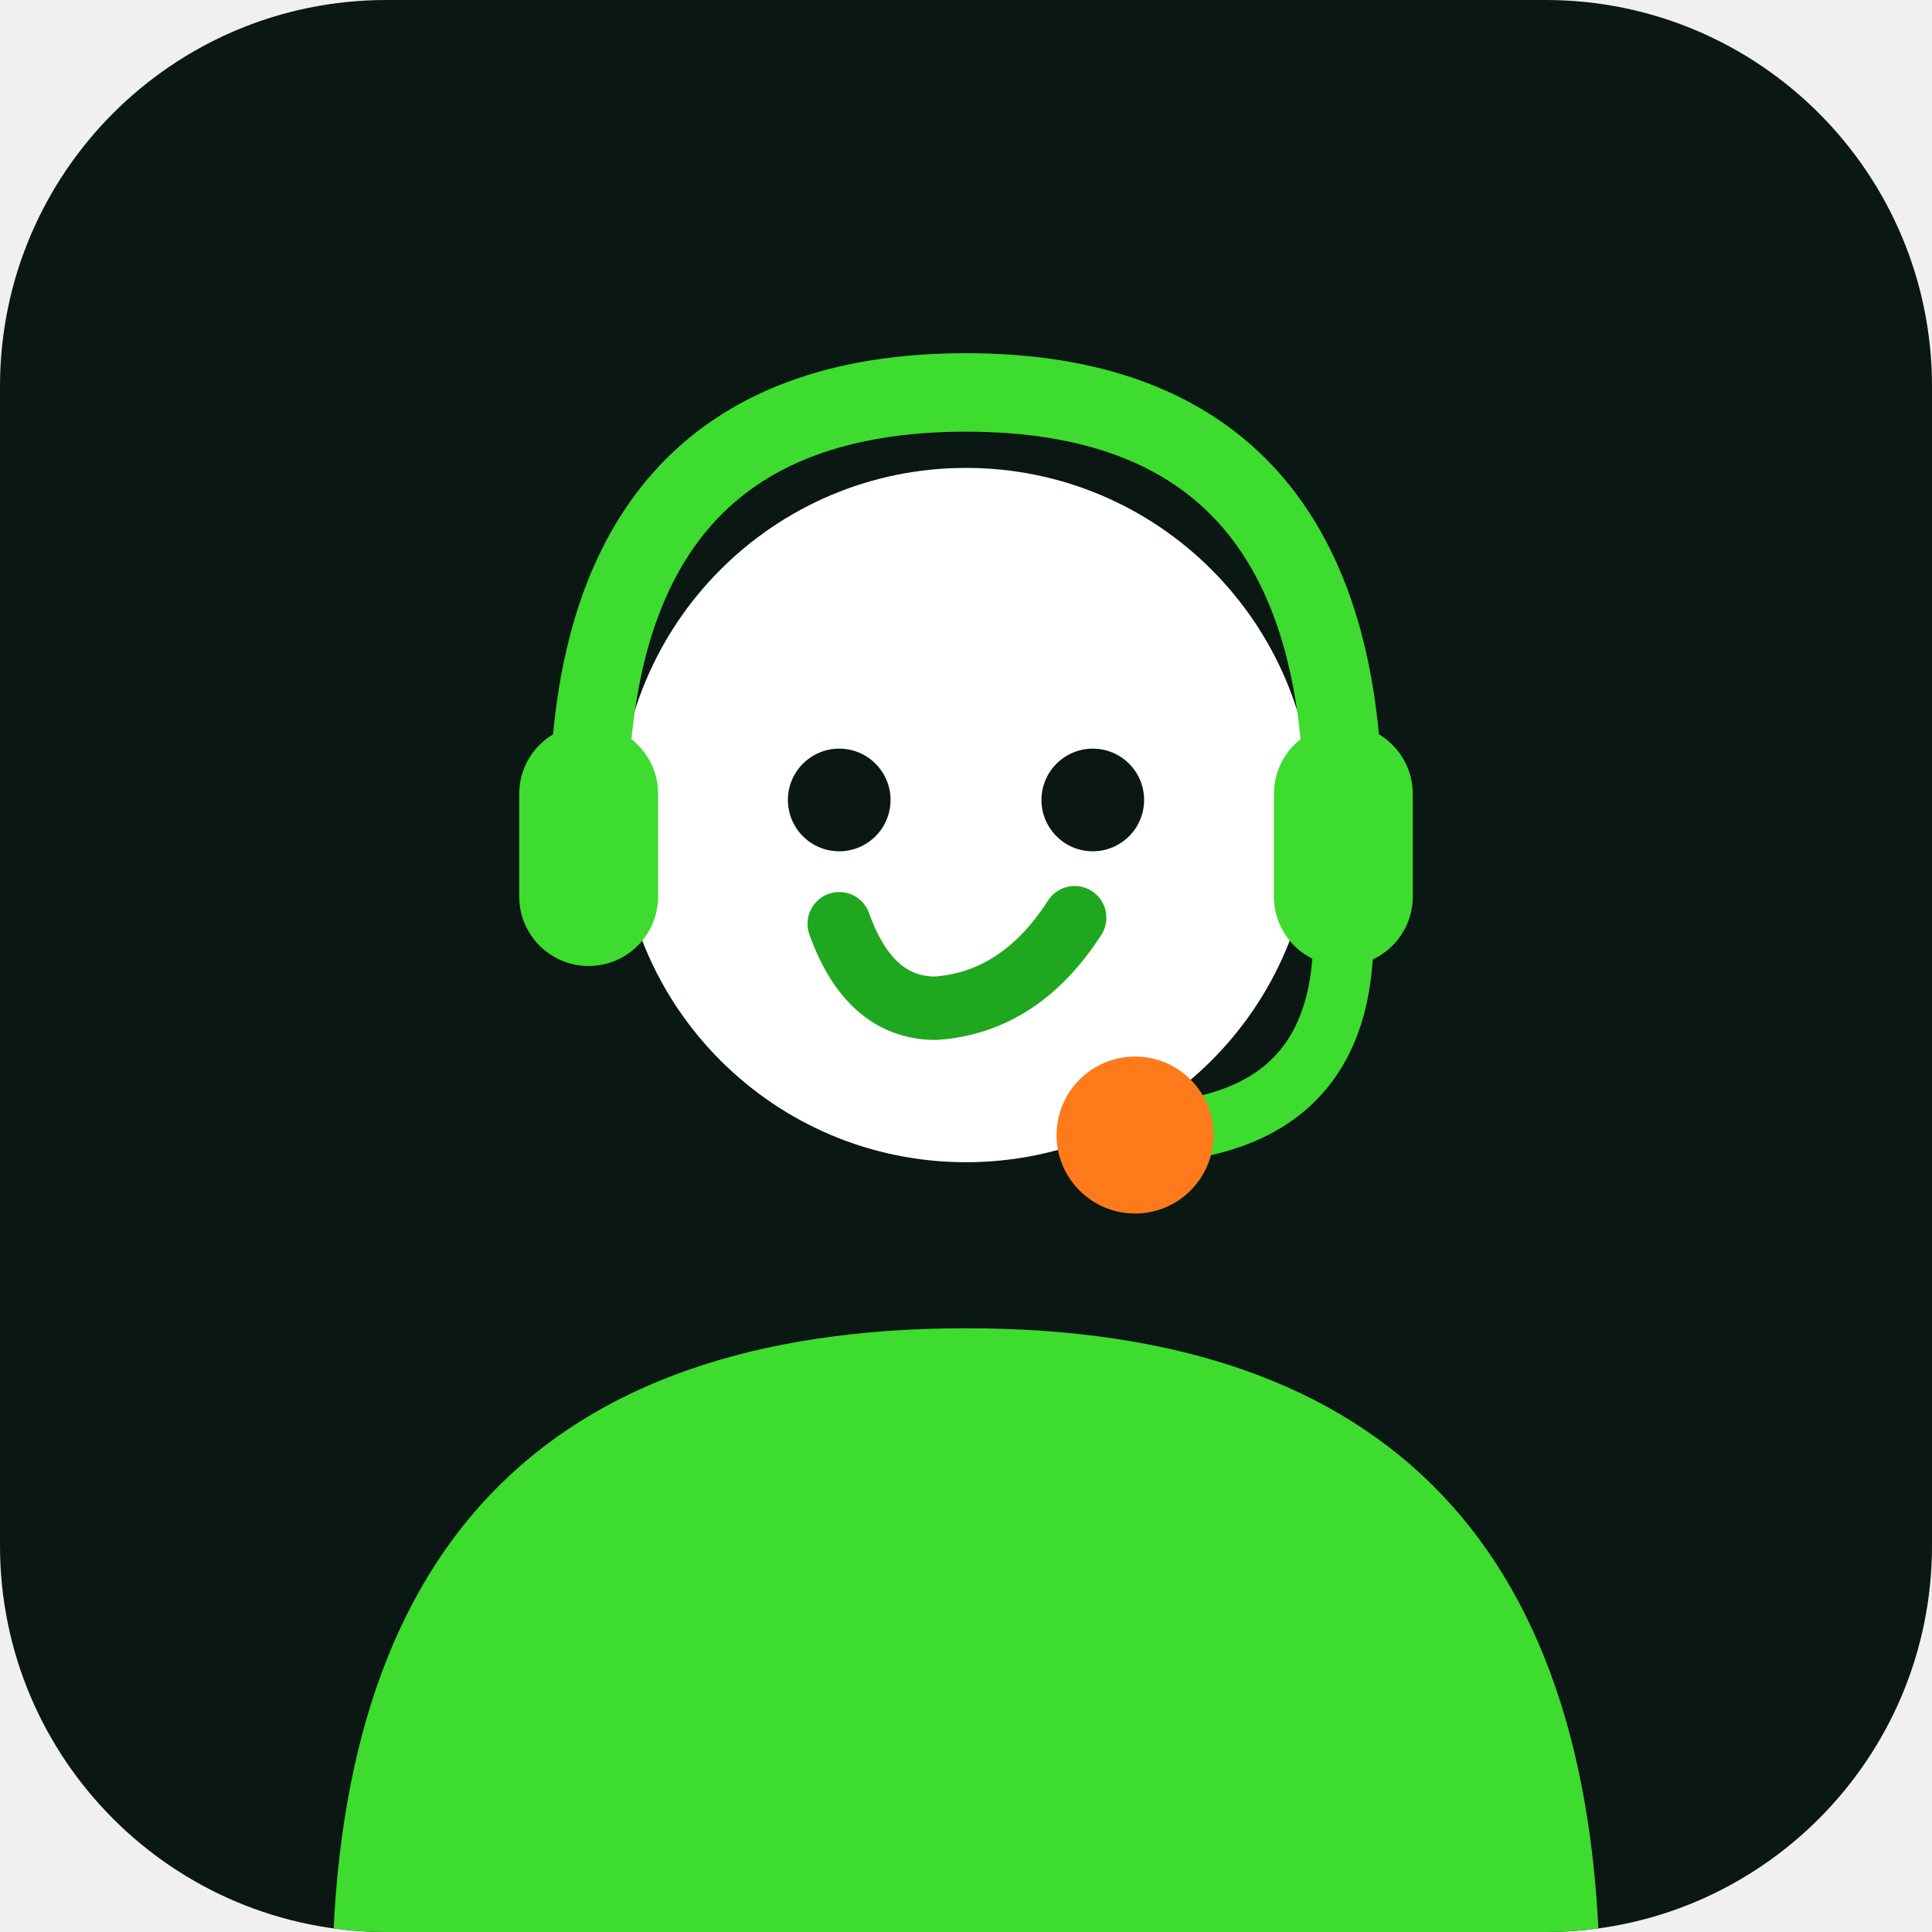
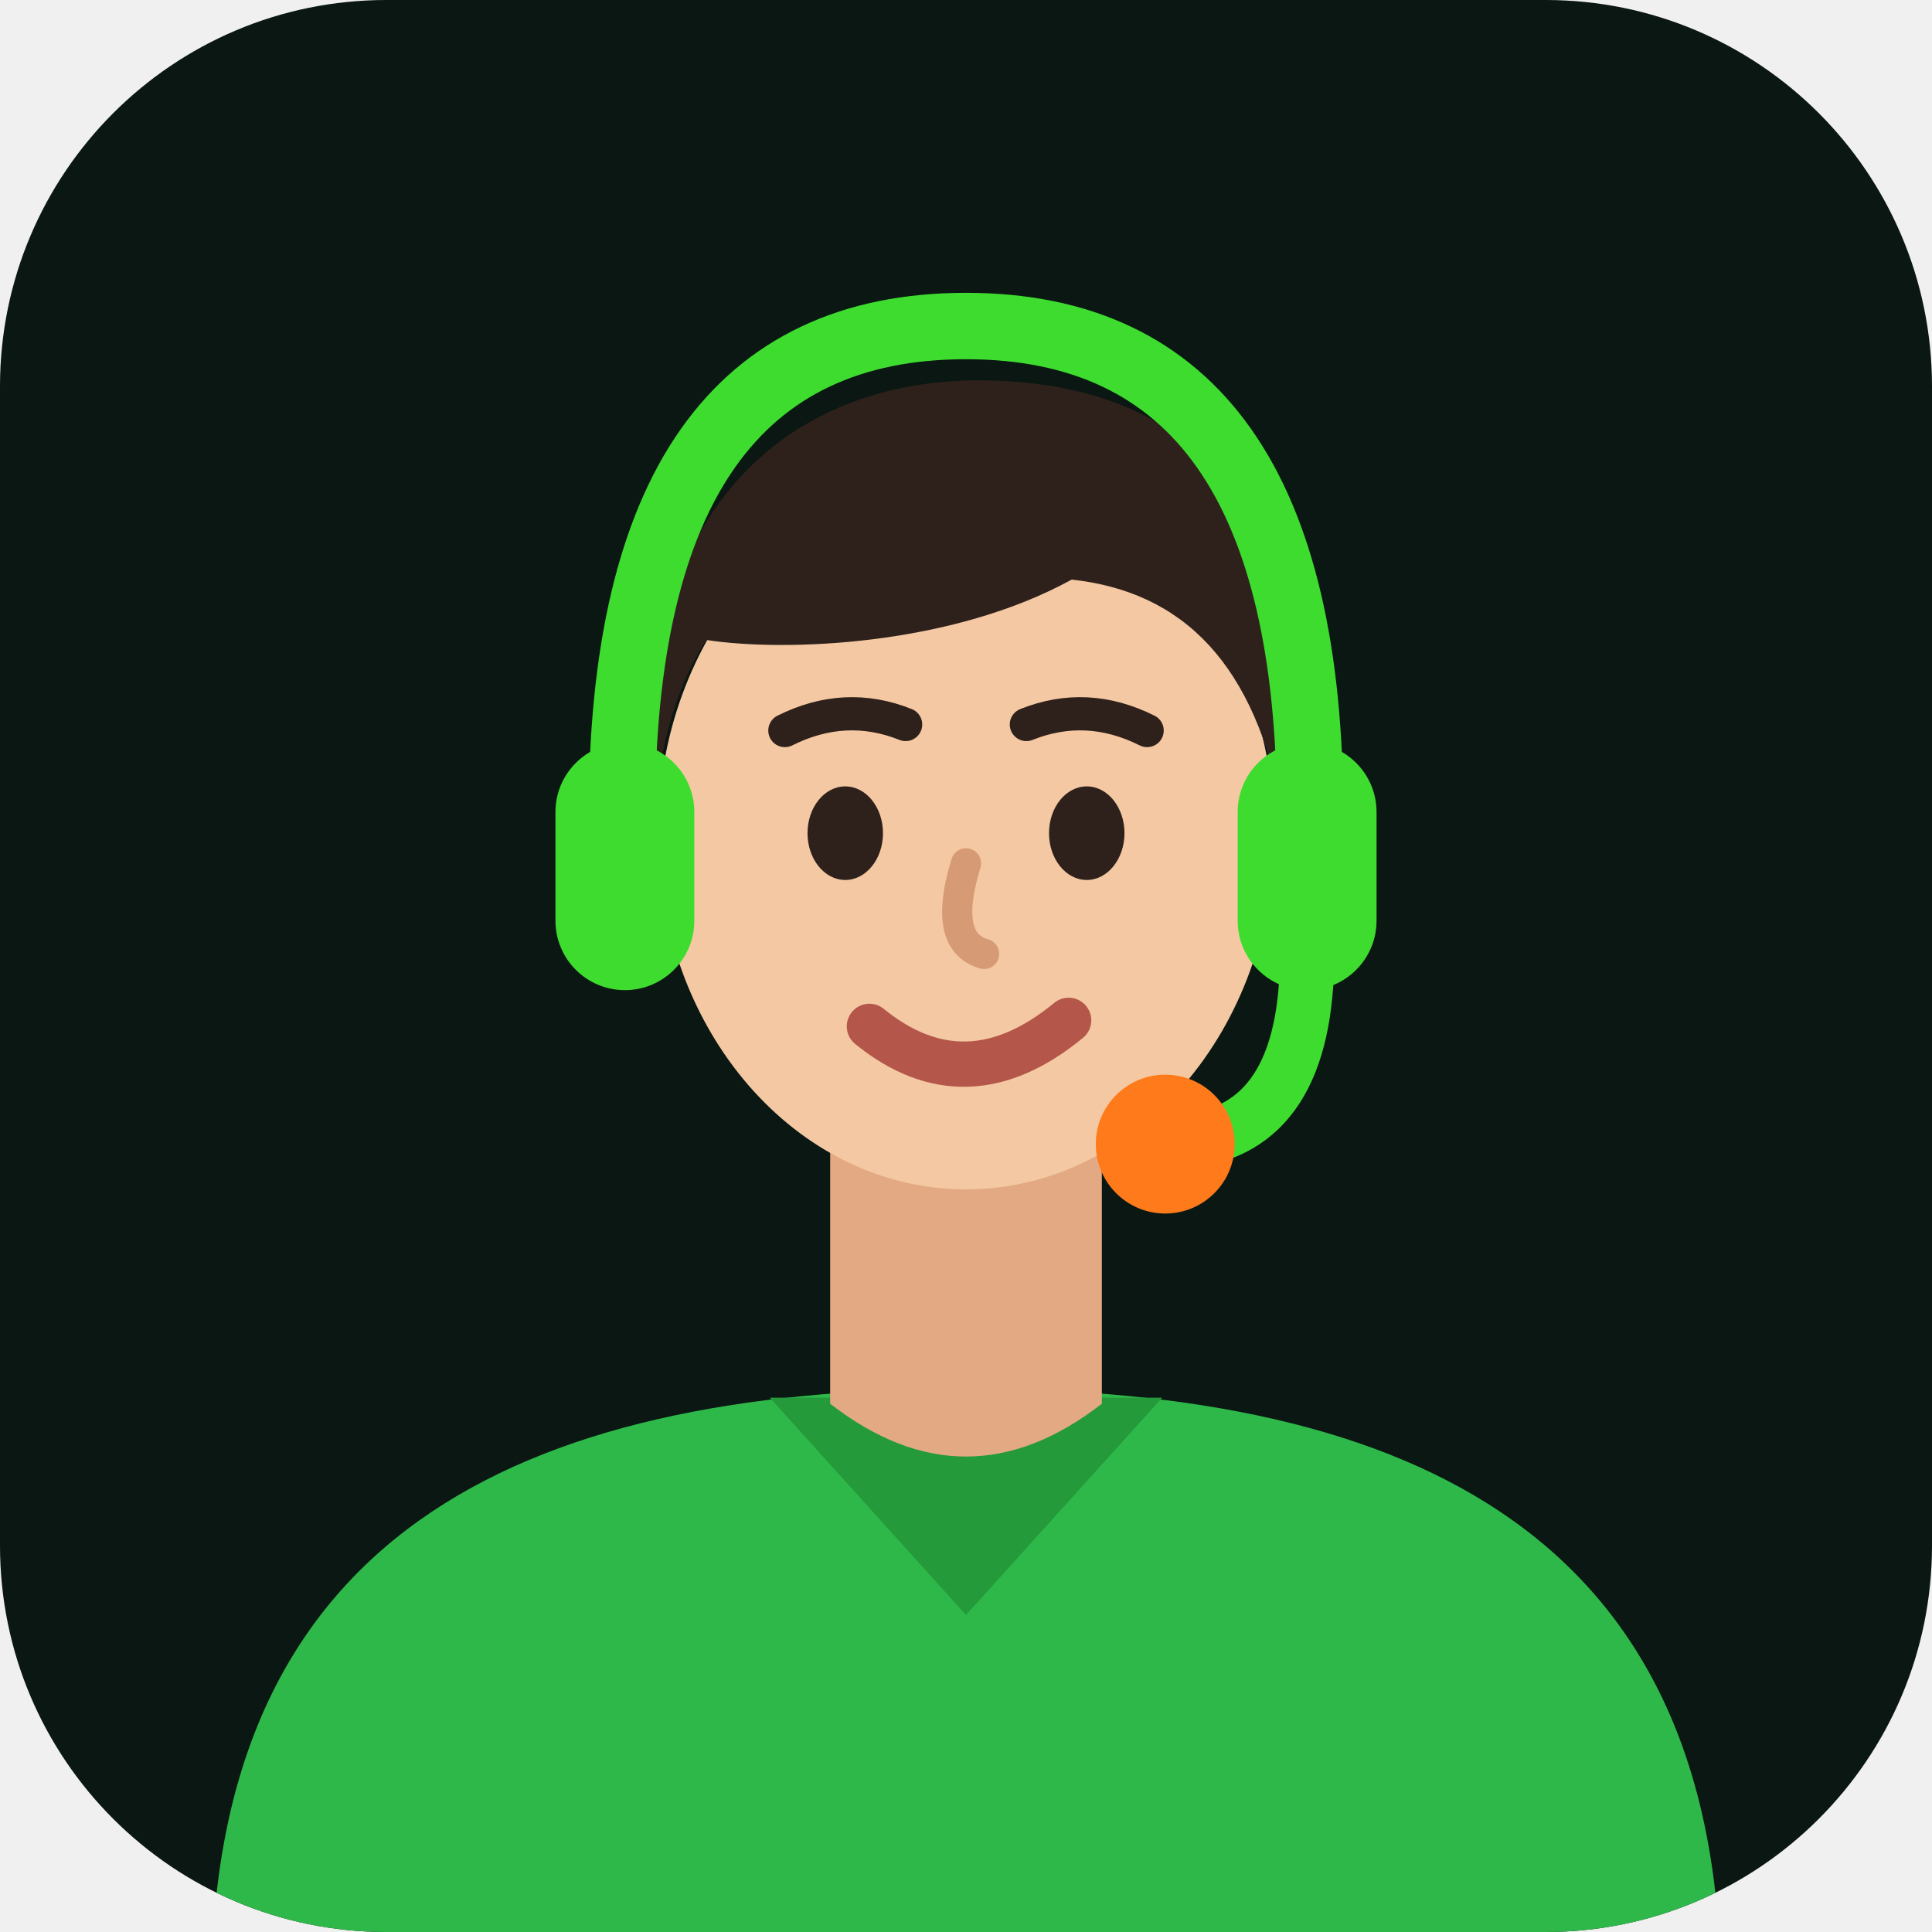
<svg xmlns="http://www.w3.org/2000/svg" viewBox="0 0 64 64" role="img" aria-label="Tika — TikAlgo AI assistant">
  <clipPath id="fr">
    <rect width="64" height="64" rx="12.8" />
  </clipPath>
  <rect width="64" height="64" rx="12.8" fill="#0A1712" />
  <g clip-path="url(#fr)">
-     <path d="M11 66 Q11 44 32 44 Q53 44 53 66 Z" fill="#3DDC2F" />
-     <circle cx="32" cy="27" r="11.5" fill="#FFFFFF" />
-     <path d="M19.5 27 Q19.5 13 32 13 Q44.5 13 44.5 27" fill="none" stroke="#3DDC2F" stroke-width="2.6" stroke-linecap="round" />
-     <rect x="17.2" y="24" width="4.6" height="8" rx="2.3" fill="#3DDC2F" />
-     <rect x="42.2" y="24" width="4.6" height="8" rx="2.3" fill="#3DDC2F" />
-     <path d="M44.5 31 Q44.5 37 38.5 37.5" fill="none" stroke="#3DDC2F" stroke-width="2" stroke-linecap="round" />
-     <circle cx="27.8" cy="26.5" r="1.7" fill="#0A1712" />
-     <circle cx="36.2" cy="26.5" r="1.7" fill="#0A1712" />
-     <path d="M27.8 30.6 Q28.8 33.4 31 33.4 Q33.8 33.2 35.6 30.4" fill="none" stroke="#1FA81F" stroke-width="2.1" stroke-linecap="round" />
-     <circle cx="37.6" cy="37.6" r="2.6" fill="#FF7A1A" />
+     <path d="M7 66 C7 51 17 46 32 46 C47 46 57 51 57 66 Z" fill="#2FB84A" />
+     <path d="M25.5 46.3 L32 53.5 L38.5 46.3 Z" fill="#249A3B" />
+     <path d="M27.5 37 H36.5 V46.5 Q32 50 27.5 46.5 Z" fill="#E2A982" />
+     <ellipse cx="21.9" cy="28.6" rx="2.4" ry="3" fill="#EDB993" />
+     <ellipse cx="42.1" cy="28.6" rx="2.4" ry="3" fill="#EDB993" />
+     <ellipse cx="32" cy="27.6" rx="10.2" ry="11.8" fill="#F4C8A2" />
+     <path d="M21.6 27.5 C20.6 16.5 26.5 12.6 32.4 12.6 C39.4 12.6 44 16.8 42.5 27 C41.6 22 39.2 19.6 35.5 19.2 C31.5 21.4 26 21.6 23.4 21.2 C22.3 22.9 21.8 25 21.6 27.5 Z" fill="#2E211B" />
+     <path d="M26 24.2 Q28 23.2 30 24" fill="none" stroke="#2E211B" stroke-width="1.1" stroke-linecap="round" />
+     <path d="M34 24 Q36 23.2 38 24.2" fill="none" stroke="#2E211B" stroke-width="1.1" stroke-linecap="round" />
+     <ellipse cx="28" cy="27.6" rx="1.25" ry="1.55" fill="#2E211B" />
+     <ellipse cx="36" cy="27.6" rx="1.25" ry="1.55" fill="#2E211B" />
+     <path d="M32 28.6 Q31.2 31.2 32.6 31.6" fill="none" stroke="#D69A74" stroke-width="1" stroke-linecap="round" />
+     <path d="M28.8 34 Q32 36.6 35.4 33.8" fill="none" stroke="#B4574A" stroke-width="1.5" stroke-linecap="round" />
+     <path d="M20.6 27 Q20.6 10.8 32 10.8 Q43.4 10.8 43.4 27" fill="none" stroke="#3DDC2F" stroke-width="2.2" stroke-linecap="round" />
+     <rect x="18.4" y="24.6" width="4.6" height="8.2" rx="2.3" fill="#3DDC2F" />
+     <rect x="41" y="24.6" width="4.6" height="8.2" rx="2.3" fill="#3DDC2F" />
+     <path d="M43.3 31.6 Q43.3 37.4 39.3 37.8" fill="none" stroke="#3DDC2F" stroke-width="1.8" stroke-linecap="round" />
+     <circle cx="38.6" cy="37.9" r="2.3" fill="#FF7A1A" />
  </g>
</svg>
